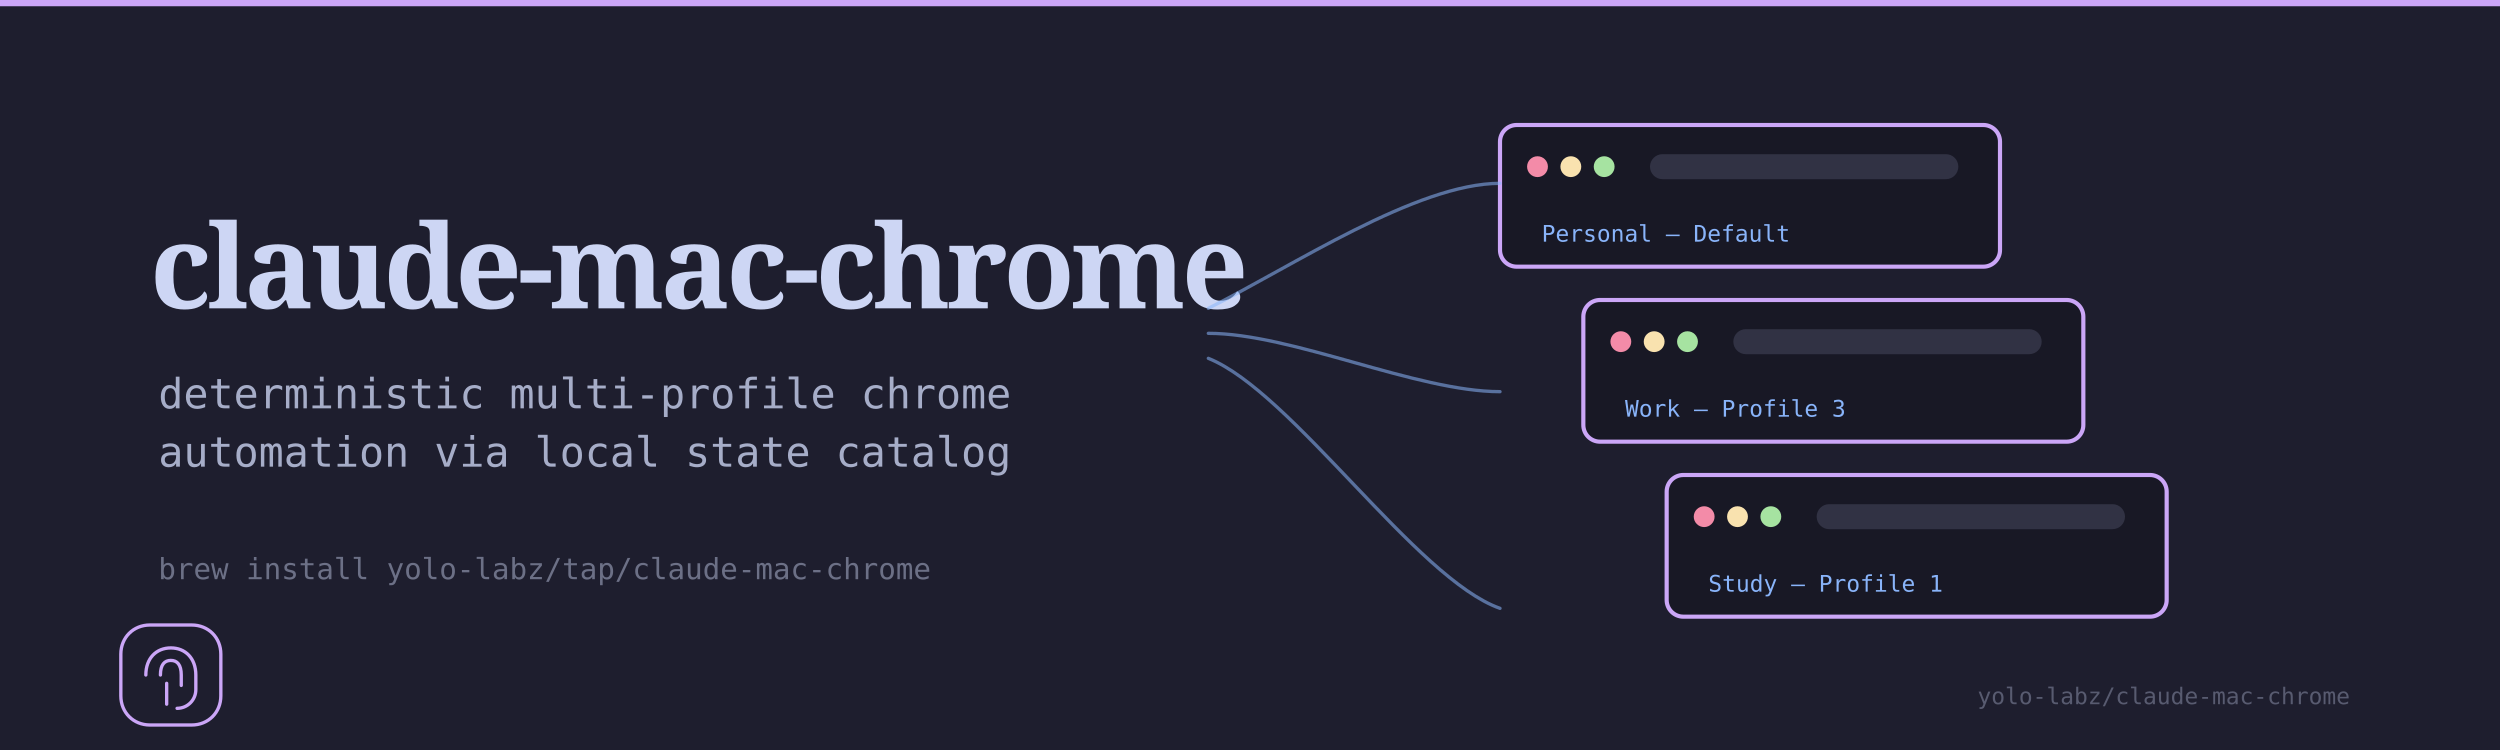
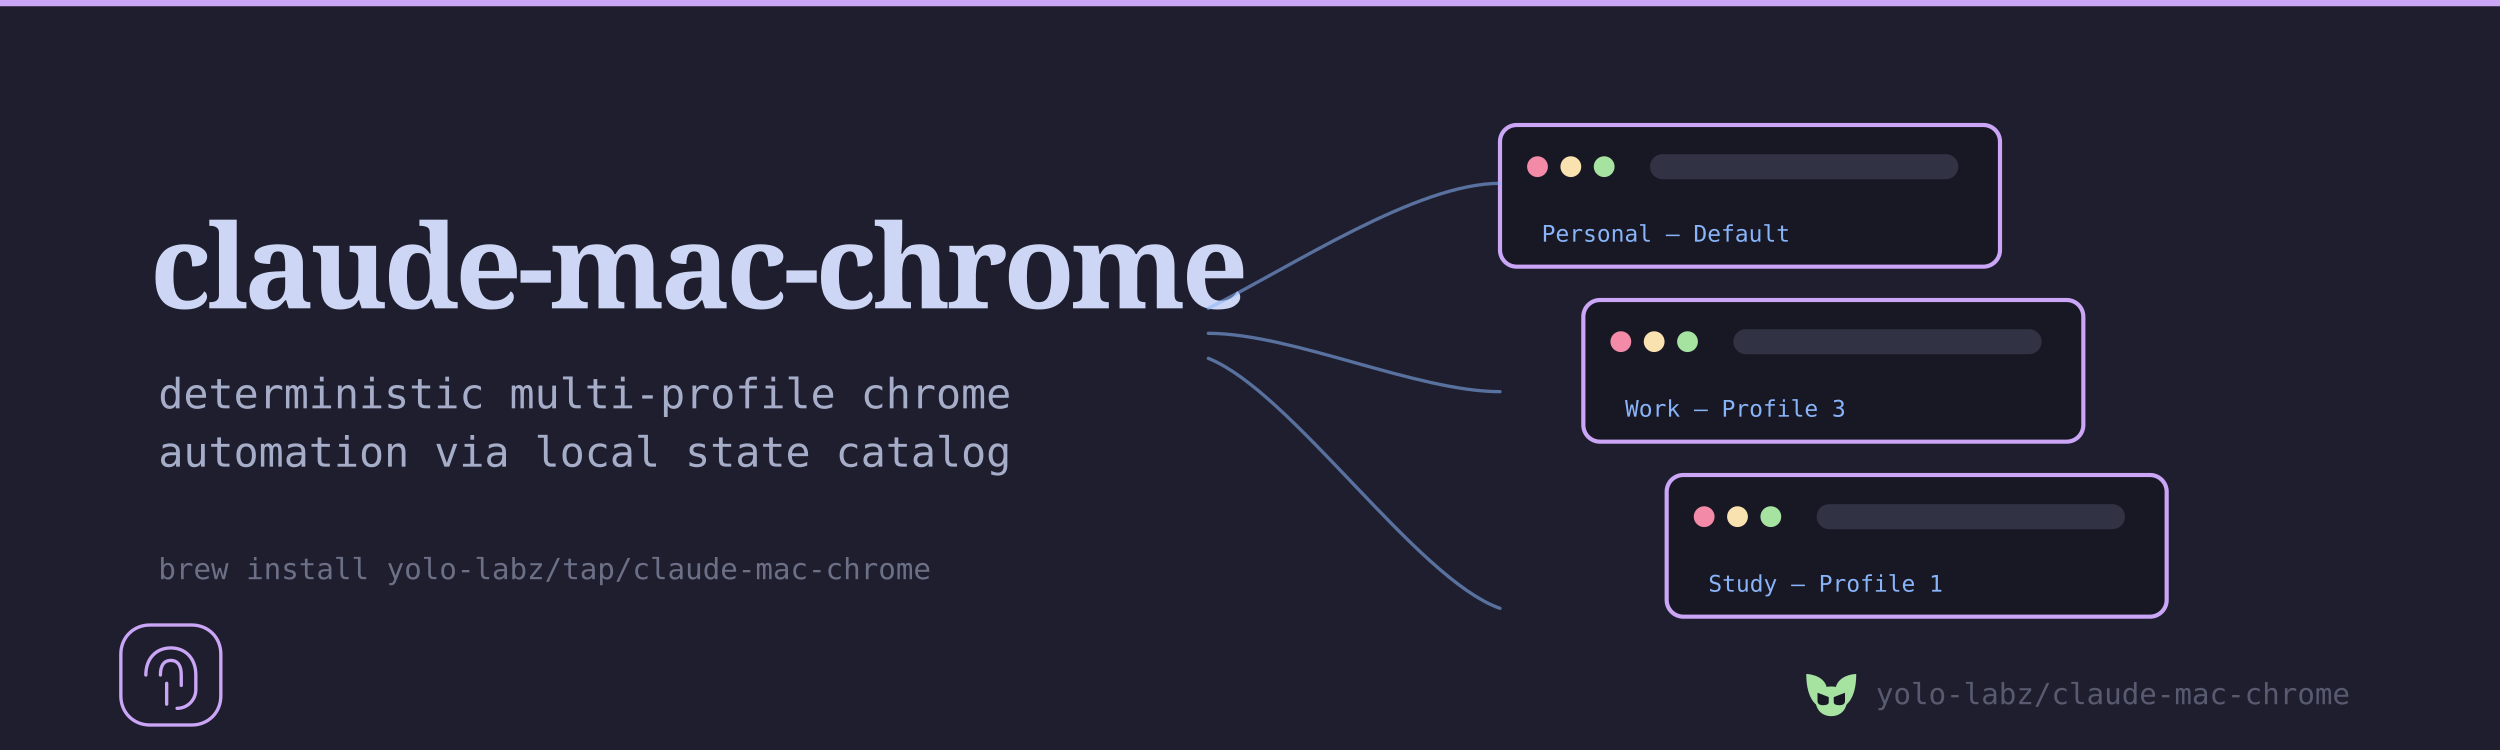
<svg xmlns="http://www.w3.org/2000/svg" viewBox="0 0 1200 360" role="img" aria-labelledby="cmac-hero-title cmac-hero-desc">
  <rect width="1200" height="360" fill="#1e1e2e" />
  <rect x="0" y="0" width="1200" height="3" fill="#cba6f7" />
  <g font-family="ui-serif,Georgia,'Iowan Old Style','Apple Garamond',serif" fill="#cdd6f4">
    <text x="72" y="148" font-size="56" font-weight="700" letter-spacing="-2">claude-mac-chrome</text>
  </g>
  <g font-family="ui-monospace,'JetBrains Mono','Fira Code',Menlo,monospace" fill="#a6adc8">
    <text x="76" y="196" font-size="20">deterministic multi-profile chrome</text>
    <text x="76" y="224" font-size="20">automation via local state catalog</text>
  </g>
  <g font-family="ui-monospace,'JetBrains Mono','Fira Code',Menlo,monospace" fill="#6c7086">
    <text x="76" y="278" font-size="14">brew install yolo-labz/tap/claude-mac-chrome</text>
  </g>
  <g transform="translate(58,300)" fill="none" stroke="#cba6f7" stroke-width="1.6" stroke-linecap="round" stroke-linejoin="round">
    <path d="M14,0 C6,0 0,6 0,14 V34 C0,42 6,48 14,48 H34 C42,48 48,42 48,34 V14 C48,6 42,0 34,0 Z" />
    <path d="M12,24 C12,16 17,11 24,11 C31,11 36,16 36,24 V31 C36,36 32,40 27,40" />
    <path d="M19,24 C19,19 21,17 24,17 C27,17 29,19 29,24 V29" />
    <path d="M22,28 V38" />
  </g>
  <g transform="translate(720,60)">
    <g transform="translate(0,0)">
      <rect x="0" y="0" width="240" height="68" rx="8" ry="8" fill="#181825" stroke="#cba6f7" stroke-width="2" />
      <circle cx="18" cy="20" r="5" fill="#f38ba8" />
      <circle cx="34" cy="20" r="5" fill="#f9e2af" />
      <circle cx="50" cy="20" r="5" fill="#a6e3a1" />
      <rect x="72" y="14" width="148" height="12" rx="6" ry="6" fill="#313244" />
      <text x="20" y="56" font-family="ui-monospace,'JetBrains Mono','Fira Code',Menlo,monospace" font-size="11" fill="#89b4fa">Personal — Default</text>
    </g>
    <g transform="translate(40,84)">
      <rect x="0" y="0" width="240" height="68" rx="8" ry="8" fill="#181825" stroke="#cba6f7" stroke-width="2" />
      <circle cx="18" cy="20" r="5" fill="#f38ba8" />
      <circle cx="34" cy="20" r="5" fill="#f9e2af" />
      <circle cx="50" cy="20" r="5" fill="#a6e3a1" />
      <rect x="72" y="14" width="148" height="12" rx="6" ry="6" fill="#313244" />
      <text x="20" y="56" font-family="ui-monospace,'JetBrains Mono','Fira Code',Menlo,monospace" font-size="11" fill="#89b4fa">Work — Profile 3</text>
    </g>
    <g transform="translate(80,168)">
      <rect x="0" y="0" width="240" height="68" rx="8" ry="8" fill="#181825" stroke="#cba6f7" stroke-width="2" />
      <circle cx="18" cy="20" r="5" fill="#f38ba8" />
      <circle cx="34" cy="20" r="5" fill="#f9e2af" />
      <circle cx="50" cy="20" r="5" fill="#a6e3a1" />
      <rect x="72" y="14" width="148" height="12" rx="6" ry="6" fill="#313244" />
      <text x="20" y="56" font-family="ui-monospace,'JetBrains Mono','Fira Code',Menlo,monospace" font-size="11" fill="#89b4fa">Study — Profile 1</text>
    </g>
  </g>
  <g transform="translate(580,148)" fill="none" stroke="#89b4fa" stroke-width="1.6" opacity="0.55" stroke-linecap="round">
    <path d="M0,0 C40,-20 100,-60 140,-60" />
    <path d="M0,12 C40,12 100,40 140,40" />
    <path d="M0,24 C40,40 100,130 140,144" />
  </g>
  <g font-family="ui-monospace,'JetBrains Mono','Fira Code',Menlo,monospace" fill="#585b70">
-     <text x="1128" y="338" font-size="11" text-anchor="end">yolo-labz/claude-mac-chrome</text>
+     <text x="1128" y="338" font-size="14" text-anchor="end">yolo-labz/claude-mac-chrome</text>
+   </g>
+   <g transform="translate(867 322) scale(1.5)">
+     <g fill="#a6e3a1" stroke="#a6e3a1" stroke-width="0" shape-rendering="geometricPrecision">
+       <path d="M0 1 C4 1.2 6.6 3.4 6.6 6 L3.4 11 C0.8 9 0 5 0 1 Z" />
+       <path d="M16 1 C12 1.2 9.4 3.4 9.4 6 L12.6 11 C15.2 9 16 5 16 1 Z" />
+       <path d="M3 9.5 C3 6.6 5 5 8 5 C11 5 13 6.6 13 9.5 C13 12.4 11 14.5 8 14.5 C5 14.5 3 12.4 3 9.5 Z" />
+     </g>
+     <path d="M3.6 7 L7.2 8.4 L7.2 10 Q7.2 11 5.4 11 Q3.6 11 3.6 9.6 Z" fill="#181825" />
+     <path d="M12.4 7 L8.8 8.4 L8.8 10 Q8.8 11 10.6 11 Q12.4 11 12.4 9.6 Z" fill="#181825" />
  </g>
</svg>
